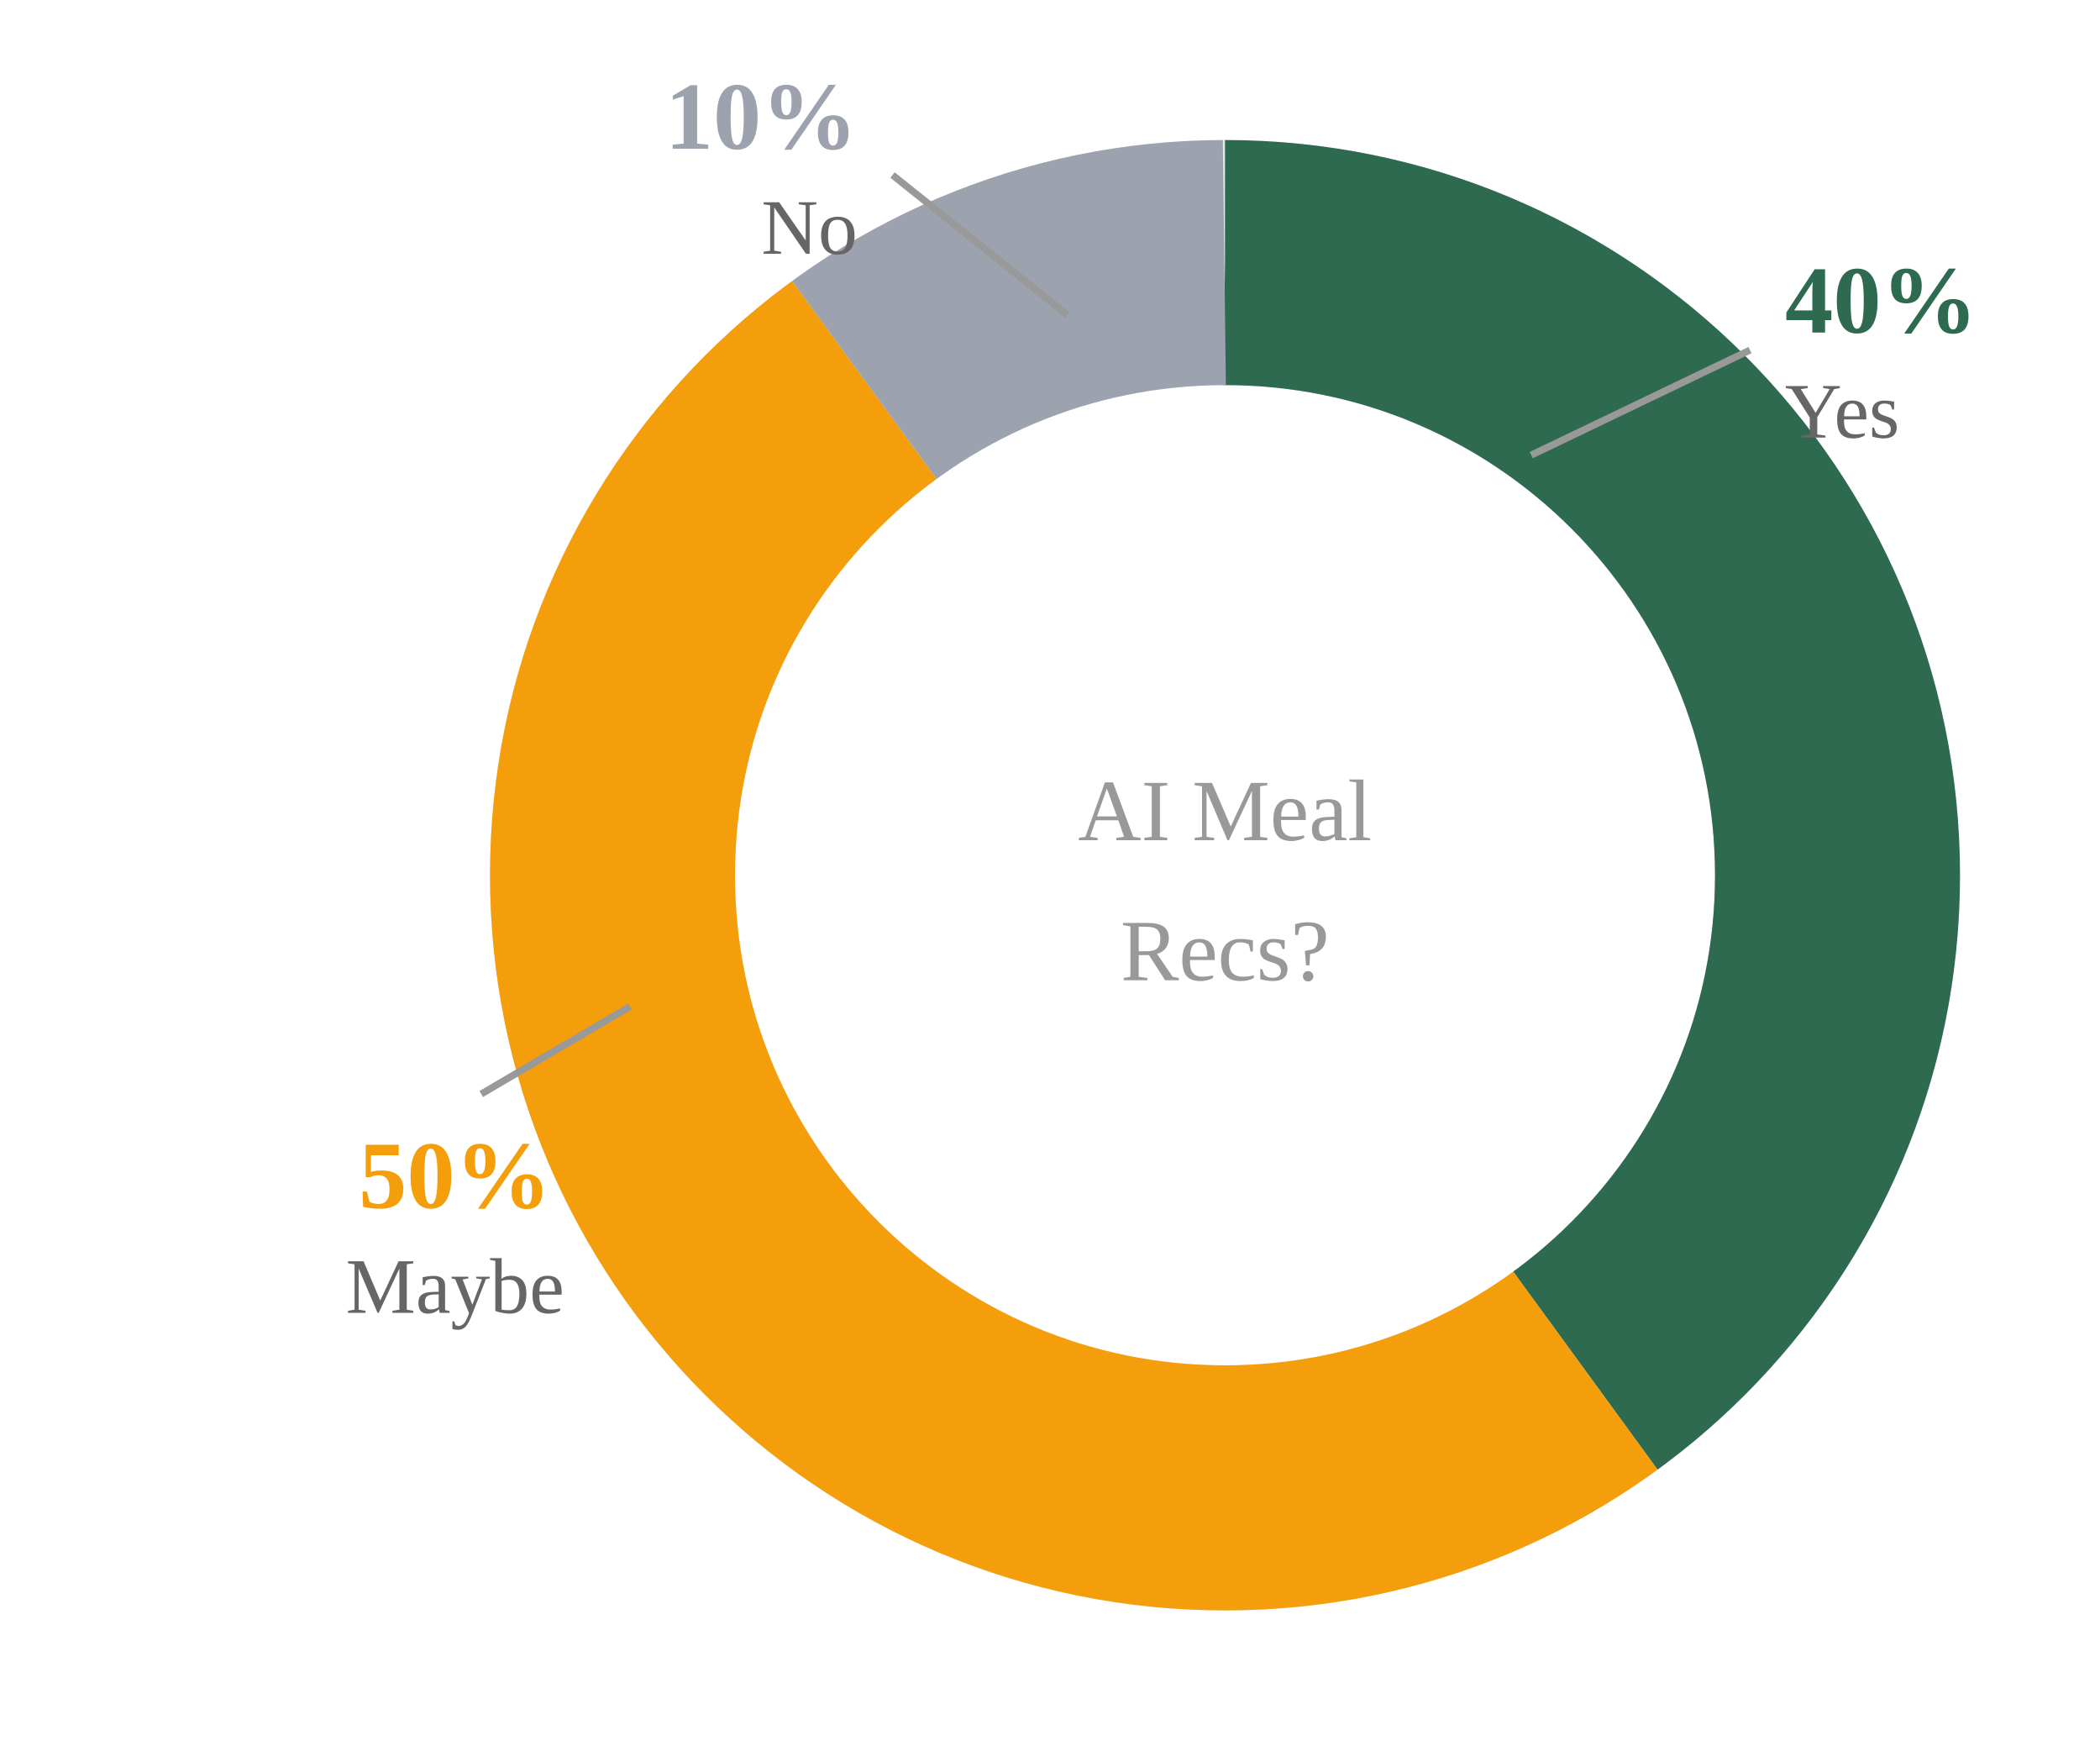
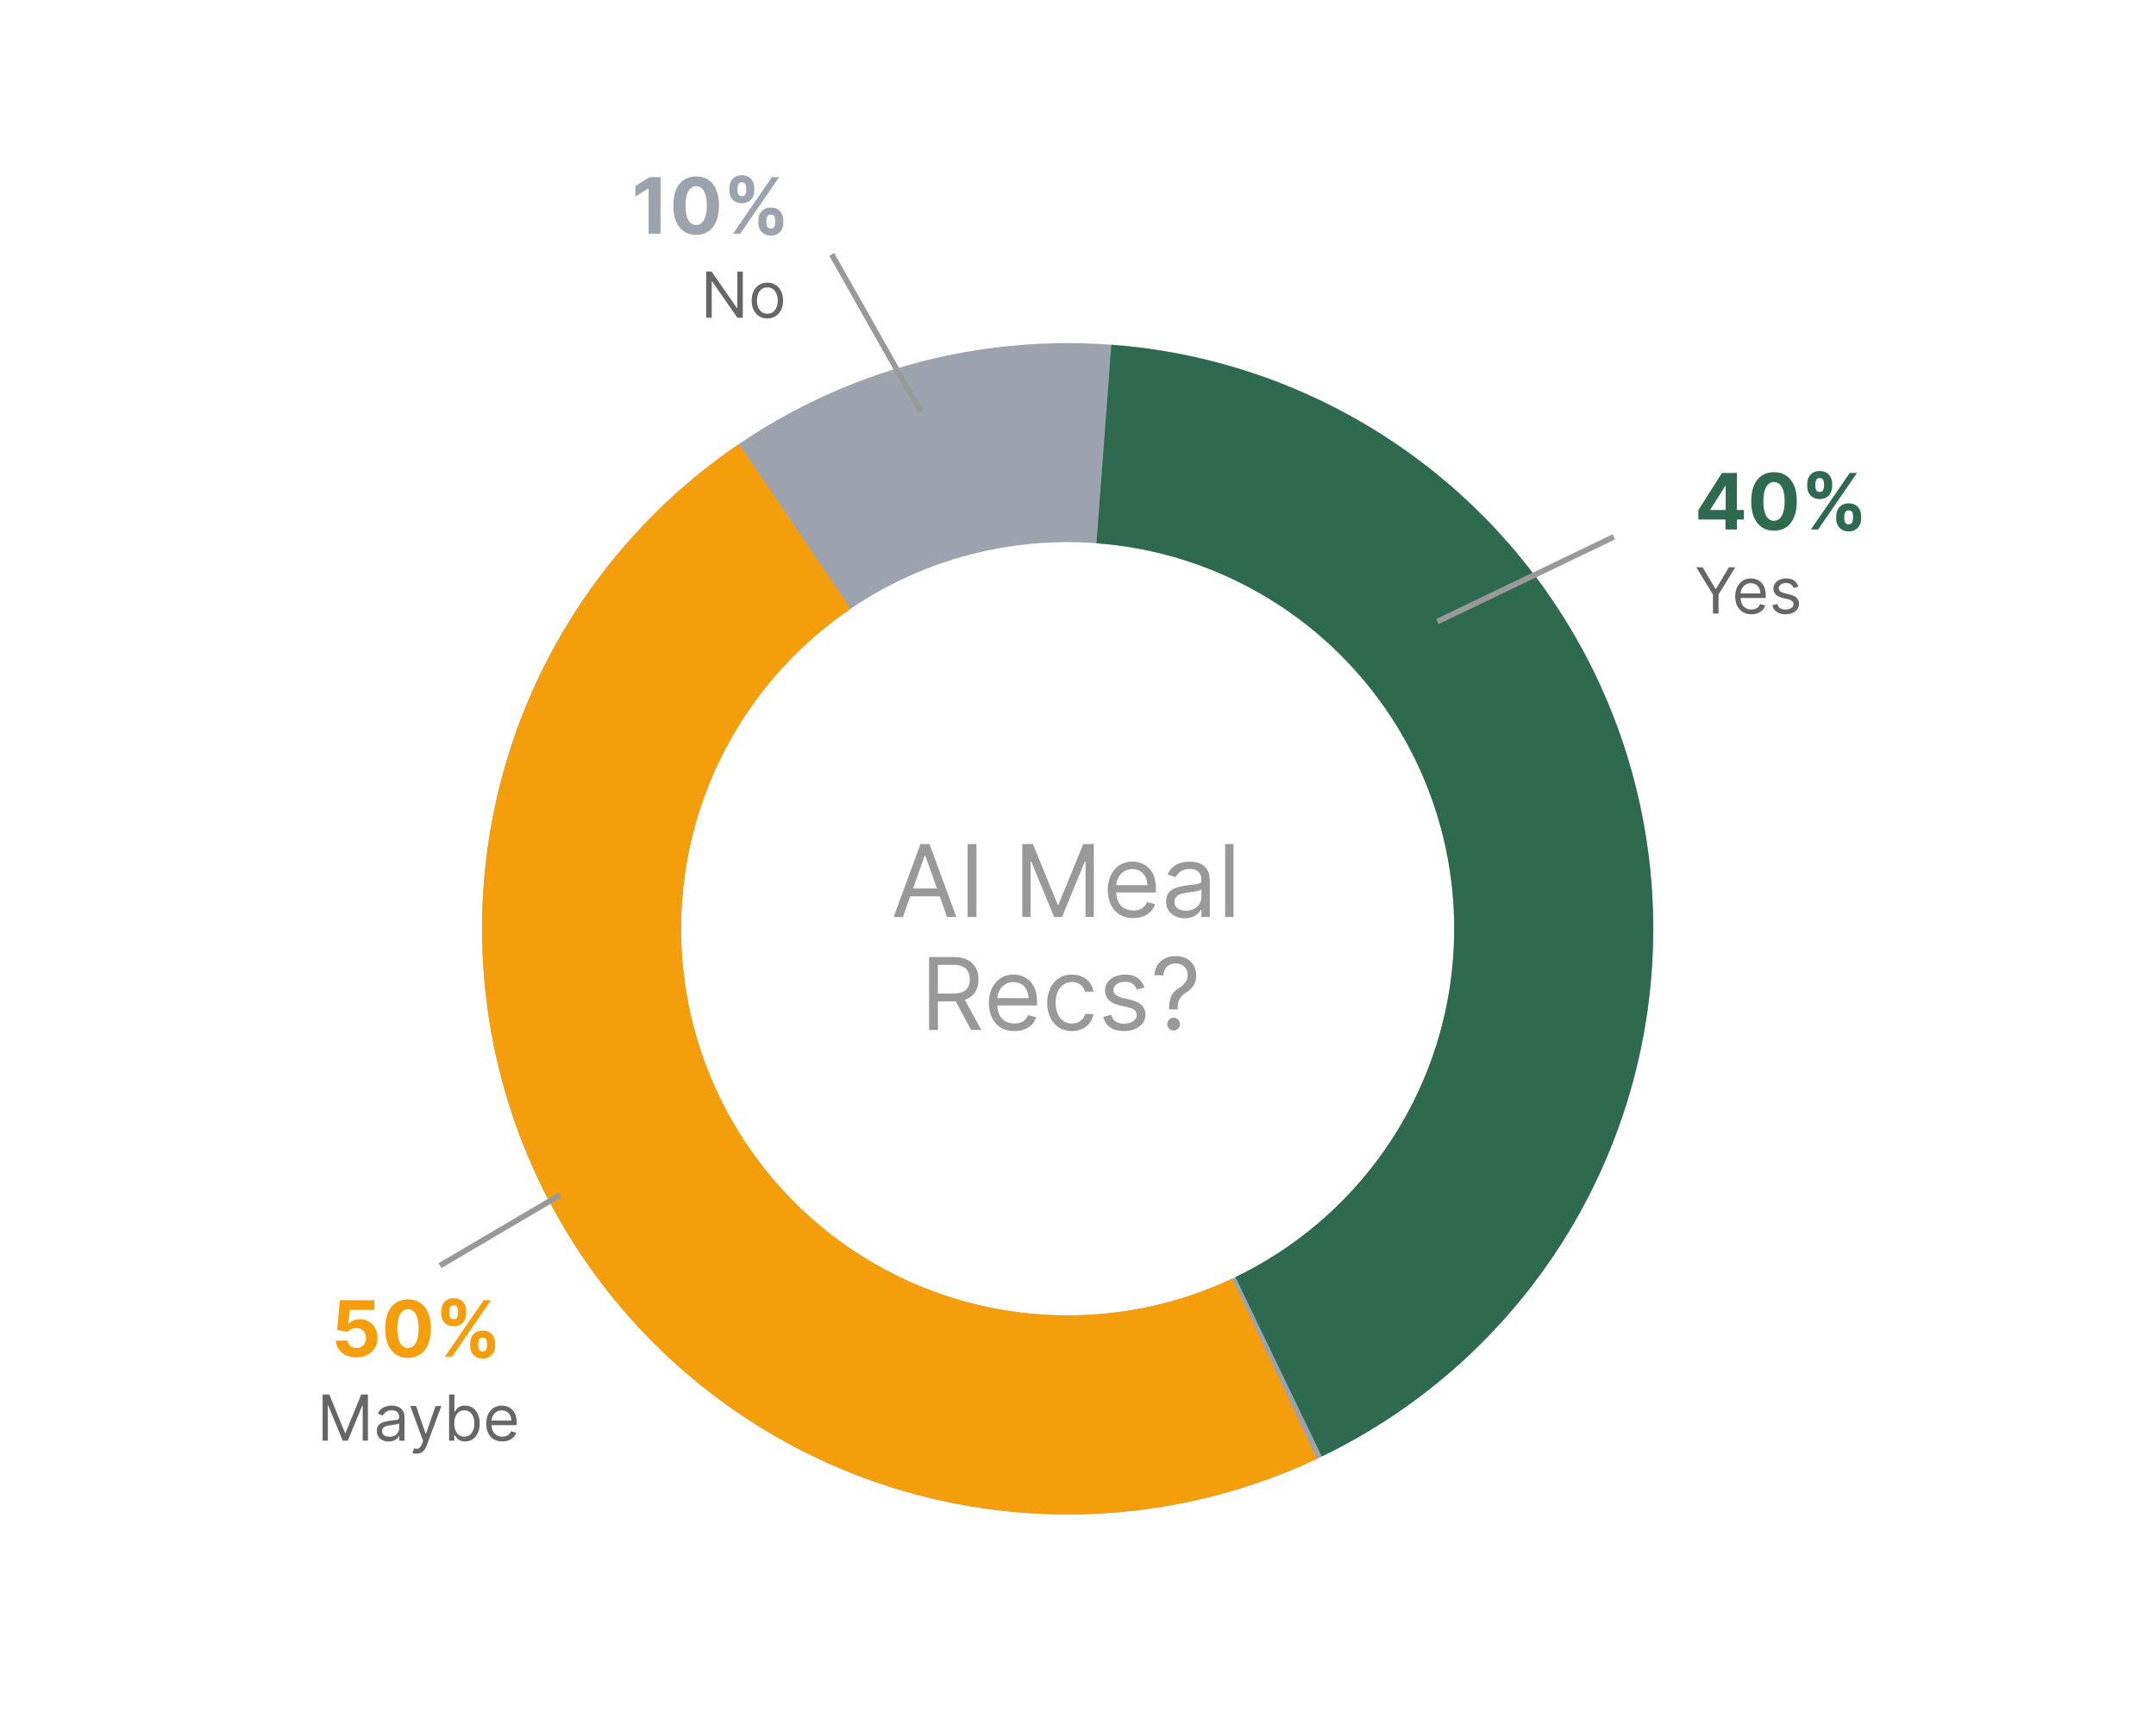
- <svg xmlns="http://www.w3.org/2000/svg" viewBox="-40 0 240 200" width="240" height="200">
-   <circle cx="100" cy="100" r="70" fill="none" stroke="#E5E7EB" stroke-width="28" />
-   <circle cx="100" cy="100" r="70" fill="none" stroke="#2D6A4F" stroke-width="28" stroke-dasharray="175.9 439.8" stroke-dashoffset="0" transform="rotate(-90 100 100)" />
-   <circle cx="100" cy="100" r="70" fill="none" stroke="#F59E0B" stroke-width="28" stroke-dasharray="219.9 439.8" stroke-dashoffset="-175.9" transform="rotate(-90 100 100)" />
-   <circle cx="100" cy="100" r="70" fill="none" stroke="#9CA3AF" stroke-width="28" stroke-dasharray="44.0 439.8" stroke-dashoffset="-395.8" transform="rotate(-90 100 100)" />
-   <line x1="135" y1="52" x2="160" y2="40" stroke="#999" stroke-width="0.8" />
-   <text x="164" y="38" fill="#2D6A4F" font-size="11" font-weight="700" text-anchor="start">40%</text>
-   <text x="164" y="50" font-size="9" fill="#666" text-anchor="start">Yes</text>
-   <line x1="32" y1="115" x2="15" y2="125" stroke="#999" stroke-width="0.8" />
-   <text x="12" y="138" fill="#F59E0B" font-size="11" font-weight="700" text-anchor="middle">50%</text>
-   <text x="12" y="150" font-size="9" fill="#666" text-anchor="middle">Maybe</text>
-   <line x1="82" y1="36" x2="62" y2="20" stroke="#999" stroke-width="0.8" />
-   <text x="58" y="17" fill="#9CA3AF" font-size="11" font-weight="700" text-anchor="end">10%</text>
-   <text x="58" y="29" font-size="9" fill="#666" text-anchor="end">No</text>
-   <text x="100" y="96" text-anchor="middle" font-size="10" font-weight="500" fill="#999">AI Meal</text>
-   <text x="100" y="112" text-anchor="middle" font-size="10" font-weight="500" fill="#999">Recs?</text>
+ <svg xmlns="http://www.w3.org/2000/svg" width="729" height="581" viewBox="0 0 729 581" fill="none">
+   <path d="M559 314C559 423.352 470.352 512 361 512C251.648 512 163 423.352 163 314C163 204.648 251.648 116 361 116C470.352 116 559 204.648 559 314ZM230.292 314C230.292 386.188 288.812 444.708 361 444.708C433.188 444.708 491.708 386.188 491.708 314C491.708 241.812 433.188 183.292 361 183.292C288.812 183.292 230.292 241.812 230.292 314Z" fill="#9CA3AF" />
+   <path d="M446.929 492.382C486.197 473.466 518.126 442.122 537.764 403.21C557.402 364.298 563.652 319.994 555.544 277.168C547.436 234.342 525.423 195.388 492.92 166.348C460.417 137.308 419.24 119.804 375.775 116.552L370.753 183.657C399.446 185.804 426.629 197.359 448.086 216.529C469.542 235.7 484.074 261.415 489.426 289.686C494.779 317.957 490.653 347.204 477.689 372.891C464.725 398.578 443.647 419.27 417.725 431.757L446.929 492.382Z" fill="#2D6A4F" />
+   <path d="M249.887 150.116C208.636 178.084 179.449 220.581 168.153 269.123C156.857 317.666 164.283 368.682 188.948 411.99C213.613 455.298 253.704 487.711 301.217 502.759C348.73 517.807 400.171 514.384 445.271 493.172L416.63 432.278C386.858 446.281 352.9 448.541 321.535 438.607C290.17 428.673 263.704 407.276 247.422 378.687C231.139 350.098 226.237 316.42 233.694 284.375C241.151 252.331 260.418 224.277 287.65 205.814L249.887 150.116Z" fill="#F59E0B" />
+   <path d="M486 210.15L545.688 181.5" stroke="#999999" stroke-width="1.91" />
+   <path d="M574.259 175.643V172.462L582.233 159.9H584.975V164.302H583.352L578.325 172.257V172.406H589.657V175.643H574.259ZM583.427 179V174.673L583.501 173.264V159.9H587.288V179H583.427ZM599.836 179.42C598.232 179.413 596.852 179.019 595.695 178.235C594.545 177.452 593.659 176.317 593.037 174.831C592.422 173.345 592.117 171.558 592.123 169.469C592.123 167.386 592.431 165.611 593.047 164.143C593.668 162.676 594.554 161.56 595.705 160.795C596.861 160.024 598.238 159.639 599.836 159.639C601.434 159.639 602.808 160.024 603.958 160.795C605.115 161.566 606.004 162.685 606.626 164.153C607.247 165.614 607.555 167.386 607.549 169.469C607.549 171.564 607.238 173.355 606.616 174.841C606.001 176.326 605.118 177.461 603.968 178.245C602.817 179.028 601.44 179.42 599.836 179.42ZM599.836 176.072C600.93 176.072 601.804 175.521 602.457 174.421C603.11 173.32 603.433 171.67 603.427 169.469C603.427 168.02 603.277 166.814 602.979 165.85C602.687 164.886 602.27 164.162 601.729 163.677C601.195 163.192 600.564 162.95 599.836 162.95C598.748 162.95 597.878 163.494 597.225 164.582C596.572 165.67 596.242 167.299 596.236 169.469C596.236 170.936 596.382 172.161 596.674 173.143C596.973 174.119 597.393 174.853 597.934 175.344C598.474 175.829 599.109 176.072 599.836 176.072ZM620.883 175.419V174.412C620.883 173.647 621.045 172.944 621.368 172.304C621.697 171.657 622.173 171.141 622.795 170.756C623.423 170.364 624.187 170.168 625.089 170.168C626.003 170.168 626.771 170.361 627.393 170.746C628.021 171.132 628.493 171.648 628.81 172.294C629.133 172.935 629.295 173.641 629.295 174.412V175.419C629.295 176.183 629.133 176.889 628.81 177.536C628.487 178.176 628.011 178.689 627.383 179.075C626.755 179.466 625.991 179.662 625.089 179.662C624.175 179.662 623.407 179.466 622.785 179.075C622.164 178.689 621.691 178.176 621.368 177.536C621.045 176.889 620.883 176.183 620.883 175.419ZM623.597 174.412V175.419C623.597 175.86 623.703 176.277 623.914 176.668C624.132 177.06 624.523 177.256 625.089 177.256C625.655 177.256 626.04 177.063 626.245 176.678C626.457 176.292 626.563 175.873 626.563 175.419V174.412C626.563 173.958 626.463 173.535 626.264 173.143C626.065 172.751 625.673 172.556 625.089 172.556C624.529 172.556 624.141 172.751 623.923 173.143C623.706 173.535 623.597 173.958 623.597 174.412ZM611.081 164.488V163.481C611.081 162.71 611.246 162.005 611.575 161.364C611.905 160.718 612.381 160.202 613.002 159.816C613.63 159.431 614.389 159.238 615.278 159.238C616.198 159.238 616.969 159.431 617.591 159.816C618.213 160.202 618.685 160.718 619.008 161.364C619.332 162.005 619.493 162.71 619.493 163.481V164.488C619.493 165.259 619.329 165.965 618.999 166.606C618.676 167.246 618.2 167.759 617.572 168.144C616.95 168.524 616.186 168.713 615.278 168.713C614.37 168.713 613.602 168.52 612.974 168.135C612.353 167.743 611.88 167.23 611.557 166.596C611.24 165.956 611.081 165.253 611.081 164.488ZM613.814 163.481V164.488C613.814 164.942 613.919 165.362 614.131 165.748C614.348 166.133 614.731 166.326 615.278 166.326C615.85 166.326 616.238 166.133 616.444 165.748C616.655 165.362 616.761 164.942 616.761 164.488V163.481C616.761 163.027 616.661 162.605 616.462 162.213C616.263 161.821 615.869 161.625 615.278 161.625C614.725 161.625 614.342 161.824 614.131 162.222C613.919 162.62 613.814 163.04 613.814 163.481ZM612.312 179L625.443 159.9H627.887L614.756 179H612.312Z" fill="#2D6A4F" />
+   <path d="M573.549 191.798H575.716L580.051 199.092H580.234L584.568 191.798H586.735L581.088 200.985V207.425H579.196V200.985L573.549 191.798ZM592.195 207.669C591.065 207.669 590.091 207.42 589.272 206.921C588.458 206.418 587.83 205.716 587.387 204.815C586.95 203.91 586.731 202.857 586.731 201.656C586.731 200.456 586.95 199.398 587.387 198.482C587.83 197.561 588.445 196.844 589.234 196.33C590.027 195.811 590.953 195.552 592.011 195.552C592.622 195.552 593.225 195.653 593.82 195.857C594.415 196.06 594.957 196.391 595.445 196.849C595.933 197.302 596.323 197.902 596.613 198.65C596.903 199.398 597.048 200.318 597.048 201.412V202.175H588.013V200.618H595.216C595.216 199.957 595.084 199.367 594.819 198.848C594.56 198.329 594.189 197.92 593.705 197.62C593.227 197.319 592.663 197.169 592.011 197.169C591.294 197.169 590.674 197.347 590.15 197.704C589.631 198.055 589.231 198.512 588.952 199.077C588.672 199.642 588.532 200.247 588.532 200.893V201.931C588.532 202.816 588.685 203.566 588.99 204.182C589.3 204.792 589.73 205.258 590.279 205.578C590.829 205.894 591.467 206.051 592.195 206.051C592.668 206.051 593.095 205.985 593.476 205.853C593.863 205.716 594.196 205.512 594.476 205.242C594.756 204.968 594.972 204.627 595.125 204.22L596.864 204.708C596.681 205.298 596.374 205.817 595.941 206.265C595.509 206.708 594.975 207.053 594.339 207.303C593.703 207.547 592.988 207.669 592.195 207.669ZM608.089 198.329L606.471 198.787C606.369 198.517 606.219 198.255 606.021 198.001C605.828 197.742 605.563 197.528 605.227 197.36C604.892 197.192 604.462 197.108 603.938 197.108C603.221 197.108 602.623 197.274 602.145 197.604C601.672 197.93 601.435 198.345 601.435 198.848C601.435 199.296 601.598 199.649 601.923 199.909C602.249 200.168 602.758 200.384 603.45 200.557L605.189 200.985C606.237 201.239 607.018 201.628 607.532 202.152C608.046 202.671 608.303 203.34 608.303 204.159C608.303 204.83 608.109 205.431 607.723 205.96C607.341 206.489 606.807 206.906 606.12 207.211C605.433 207.516 604.635 207.669 603.724 207.669C602.529 207.669 601.539 207.41 600.756 206.891C599.973 206.372 599.477 205.614 599.268 204.617L600.977 204.189C601.14 204.82 601.448 205.293 601.901 205.609C602.358 205.924 602.956 206.082 603.694 206.082C604.533 206.082 605.199 205.904 605.693 205.548C606.191 205.187 606.441 204.754 606.441 204.251C606.441 203.844 606.298 203.503 606.013 203.228C605.729 202.948 605.291 202.74 604.701 202.602L602.748 202.144C601.674 201.89 600.886 201.496 600.382 200.962C599.884 200.423 599.634 199.749 599.634 198.94C599.634 198.278 599.82 197.693 600.191 197.185C600.568 196.676 601.079 196.277 601.725 195.987C602.376 195.697 603.114 195.552 603.938 195.552C605.098 195.552 606.008 195.806 606.67 196.315C607.336 196.823 607.809 197.495 608.089 198.329Z" fill="#666666" />
+   <path d="M189.369 404L148.781 427.875" stroke="#999999" stroke-width="1.91" />
+   <path d="M120.511 458.912C119.193 458.912 118.018 458.669 116.985 458.184C115.96 457.699 115.145 457.031 114.542 456.179C113.939 455.327 113.625 454.351 113.6 453.251H117.517C117.561 453.99 117.871 454.59 118.45 455.05C119.028 455.511 119.715 455.741 120.511 455.741C121.145 455.741 121.705 455.601 122.189 455.321C122.681 455.035 123.063 454.64 123.337 454.137C123.616 453.627 123.756 453.042 123.756 452.383C123.756 451.712 123.613 451.121 123.327 450.611C123.048 450.101 122.659 449.703 122.162 449.417C121.664 449.131 121.095 448.985 120.455 448.979C119.895 448.979 119.351 449.094 118.823 449.324C118.3 449.554 117.893 449.868 117.601 450.266L114.01 449.623L114.915 439.55H126.591V442.852H118.245L117.75 447.636H117.862C118.198 447.164 118.705 446.772 119.382 446.461C120.06 446.15 120.819 445.995 121.658 445.995C122.808 445.995 123.834 446.265 124.736 446.806C125.637 447.347 126.349 448.09 126.871 449.035C127.394 449.974 127.652 451.056 127.645 452.281C127.652 453.568 127.353 454.712 126.75 455.713C126.153 456.707 125.317 457.491 124.241 458.063C123.172 458.629 121.928 458.912 120.511 458.912ZM137.951 459.07C136.347 459.064 134.966 458.669 133.81 457.886C132.66 457.102 131.774 455.968 131.152 454.482C130.536 452.996 130.232 451.208 130.238 449.119C130.238 447.036 130.546 445.261 131.161 443.794C131.783 442.326 132.669 441.21 133.819 440.446C134.976 439.675 136.353 439.289 137.951 439.289C139.549 439.289 140.923 439.675 142.073 440.446C143.229 441.217 144.118 442.336 144.74 443.803C145.362 445.264 145.67 447.036 145.663 449.119C145.663 451.214 145.353 453.005 144.731 454.491C144.115 455.977 143.232 457.112 142.082 457.895C140.932 458.678 139.555 459.07 137.951 459.07ZM137.951 455.722C139.045 455.722 139.919 455.172 140.571 454.071C141.224 452.971 141.548 451.32 141.541 449.119C141.541 447.67 141.392 446.464 141.094 445.5C140.801 444.537 140.385 443.812 139.844 443.327C139.309 442.843 138.678 442.6 137.951 442.6C136.863 442.6 135.992 443.144 135.339 444.232C134.687 445.32 134.357 446.949 134.351 449.119C134.351 450.586 134.497 451.811 134.789 452.794C135.088 453.77 135.507 454.503 136.048 454.995C136.589 455.479 137.223 455.722 137.951 455.722ZM158.998 455.069V454.062C158.998 453.297 159.159 452.595 159.483 451.954C159.812 451.308 160.288 450.792 160.909 450.406C161.537 450.014 162.302 449.819 163.204 449.819C164.118 449.819 164.885 450.011 165.507 450.397C166.135 450.782 166.608 451.298 166.925 451.945C167.248 452.585 167.41 453.291 167.41 454.062V455.069C167.41 455.834 167.248 456.54 166.925 457.186C166.602 457.827 166.126 458.34 165.498 458.725C164.87 459.117 164.105 459.313 163.204 459.313C162.29 459.313 161.522 459.117 160.9 458.725C160.278 458.34 159.806 457.827 159.483 457.186C159.159 456.54 158.998 455.834 158.998 455.069ZM161.711 454.062V455.069C161.711 455.511 161.817 455.927 162.029 456.319C162.246 456.711 162.638 456.906 163.204 456.906C163.769 456.906 164.155 456.714 164.36 456.328C164.572 455.943 164.677 455.523 164.677 455.069V454.062C164.677 453.608 164.578 453.185 164.379 452.794C164.18 452.402 163.788 452.206 163.204 452.206C162.644 452.206 162.256 452.402 162.038 452.794C161.82 453.185 161.711 453.608 161.711 454.062ZM149.196 444.139V443.132C149.196 442.361 149.361 441.655 149.69 441.015C150.02 440.368 150.495 439.852 151.117 439.466C151.745 439.081 152.503 438.888 153.393 438.888C154.313 438.888 155.084 439.081 155.705 439.466C156.327 439.852 156.8 440.368 157.123 441.015C157.446 441.655 157.608 442.361 157.608 443.132V444.139C157.608 444.91 157.443 445.616 157.114 446.256C156.79 446.896 156.315 447.409 155.687 447.795C155.065 448.174 154.3 448.364 153.393 448.364C152.485 448.364 151.717 448.171 151.089 447.785C150.467 447.394 149.995 446.881 149.671 446.247C149.354 445.606 149.196 444.904 149.196 444.139ZM151.928 443.132V444.139C151.928 444.593 152.034 445.012 152.245 445.398C152.463 445.783 152.845 445.976 153.393 445.976C153.965 445.976 154.353 445.783 154.558 445.398C154.77 445.012 154.875 444.593 154.875 444.139V443.132C154.875 442.678 154.776 442.255 154.577 441.863C154.378 441.472 153.983 441.276 153.393 441.276C152.839 441.276 152.457 441.475 152.245 441.873C152.034 442.271 151.928 442.69 151.928 443.132ZM150.427 458.65L163.558 439.55H166.002L152.87 458.65H150.427Z" fill="#F59E0B" />
+   <path d="M109.084 471.448H111.342L116.653 484.42H116.836L122.147 471.448H124.406V487.075H122.635V475.202H122.483L117.599 487.075H115.89L111.007 475.202H110.854V487.075H109.084V471.448ZM131.405 487.35C130.662 487.35 129.988 487.21 129.383 486.93C128.777 486.645 128.297 486.236 127.941 485.702C127.585 485.162 127.406 484.511 127.406 483.748C127.406 483.077 127.539 482.533 127.803 482.115C128.068 481.693 128.421 481.362 128.864 481.123C129.306 480.884 129.795 480.706 130.329 480.589C130.868 480.467 131.41 480.371 131.954 480.299C132.666 480.208 133.244 480.139 133.686 480.093C134.134 480.042 134.46 479.958 134.663 479.841C134.872 479.724 134.976 479.521 134.976 479.231V479.17C134.976 478.417 134.77 477.832 134.358 477.415C133.951 476.998 133.333 476.789 132.504 476.789C131.644 476.789 130.97 476.977 130.482 477.354C129.993 477.73 129.65 478.132 129.451 478.56L127.742 477.949C128.047 477.237 128.454 476.682 128.963 476.286C129.477 475.884 130.036 475.604 130.642 475.446C131.252 475.284 131.853 475.202 132.443 475.202C132.819 475.202 133.251 475.248 133.74 475.339C134.233 475.426 134.709 475.607 135.167 475.881C135.63 476.156 136.014 476.571 136.319 477.125C136.624 477.68 136.777 478.422 136.777 479.353V487.075H134.976V485.488H134.884C134.762 485.742 134.559 486.015 134.274 486.305C133.989 486.594 133.61 486.841 133.137 487.045C132.664 487.248 132.087 487.35 131.405 487.35ZM131.68 485.732C132.392 485.732 132.992 485.592 133.48 485.313C133.974 485.033 134.345 484.672 134.594 484.229C134.849 483.786 134.976 483.321 134.976 482.833V481.184C134.9 481.276 134.732 481.36 134.472 481.436C134.218 481.507 133.923 481.571 133.587 481.627C133.257 481.678 132.933 481.724 132.618 481.764C132.308 481.8 132.056 481.83 131.863 481.856C131.395 481.917 130.957 482.016 130.55 482.154C130.148 482.286 129.823 482.487 129.574 482.756C129.329 483.021 129.207 483.382 129.207 483.84C129.207 484.466 129.439 484.939 129.902 485.259C130.37 485.575 130.962 485.732 131.68 485.732ZM140.804 491.47C140.498 491.47 140.226 491.445 139.987 491.394C139.748 491.348 139.583 491.302 139.491 491.257L139.949 489.67C140.387 489.781 140.773 489.822 141.109 489.792C141.445 489.761 141.742 489.611 142.002 489.341C142.266 489.077 142.508 488.647 142.727 488.052L143.062 487.136L138.728 475.355H140.682L143.917 484.694H144.039L147.274 475.355H149.228L144.253 488.784C144.029 489.39 143.752 489.891 143.421 490.288C143.09 490.69 142.706 490.987 142.269 491.18C141.836 491.374 141.348 491.47 140.804 491.47ZM151.849 487.075V471.448H153.65V477.217H153.802C153.935 477.013 154.118 476.754 154.352 476.438C154.591 476.118 154.932 475.833 155.374 475.584C155.822 475.329 156.427 475.202 157.19 475.202C158.177 475.202 159.047 475.449 159.8 475.942C160.553 476.436 161.14 477.135 161.563 478.041C161.985 478.946 162.196 480.014 162.196 481.245C162.196 482.487 161.985 483.563 161.563 484.473C161.14 485.379 160.555 486.081 159.807 486.579C159.06 487.073 158.197 487.319 157.221 487.319C156.468 487.319 155.865 487.195 155.412 486.945C154.96 486.691 154.611 486.404 154.367 486.083C154.123 485.758 153.935 485.488 153.802 485.274H153.589V487.075H151.849ZM153.619 481.215C153.619 482.1 153.749 482.881 154.008 483.558C154.268 484.229 154.647 484.756 155.145 485.137C155.644 485.513 156.254 485.702 156.977 485.702C157.729 485.702 158.358 485.503 158.861 485.107C159.37 484.705 159.752 484.165 160.006 483.489C160.265 482.807 160.395 482.049 160.395 481.215C160.395 480.391 160.268 479.648 160.014 478.987C159.764 478.32 159.385 477.794 158.877 477.407C158.373 477.016 157.74 476.82 156.977 476.82C156.244 476.82 155.629 477.005 155.13 477.377C154.631 477.743 154.255 478.257 154.001 478.918C153.746 479.574 153.619 480.34 153.619 481.215ZM169.864 487.319C168.735 487.319 167.761 487.07 166.942 486.572C166.128 486.068 165.5 485.366 165.057 484.466C164.62 483.56 164.401 482.507 164.401 481.307C164.401 480.106 164.62 479.048 165.057 478.132C165.5 477.211 166.115 476.494 166.904 475.98C167.697 475.462 168.623 475.202 169.681 475.202C170.292 475.202 170.895 475.304 171.49 475.507C172.085 475.711 172.627 476.041 173.115 476.499C173.603 476.952 173.993 477.552 174.283 478.3C174.573 479.048 174.717 479.969 174.717 481.062V481.825H165.683V480.269H172.886C172.886 479.607 172.754 479.017 172.489 478.499C172.23 477.98 171.859 477.57 171.375 477.27C170.897 476.97 170.332 476.82 169.681 476.82C168.964 476.82 168.343 476.998 167.82 477.354C167.301 477.705 166.901 478.163 166.622 478.727C166.342 479.292 166.202 479.897 166.202 480.543V481.581C166.202 482.466 166.354 483.217 166.66 483.832C166.97 484.443 167.4 484.908 167.949 485.229C168.499 485.544 169.137 485.702 169.864 485.702C170.338 485.702 170.765 485.636 171.146 485.503C171.533 485.366 171.866 485.162 172.146 484.893C172.426 484.618 172.642 484.277 172.795 483.87L174.534 484.359C174.351 484.949 174.043 485.468 173.611 485.915C173.179 486.358 172.645 486.704 172.009 486.953C171.373 487.197 170.658 487.319 169.864 487.319Z" fill="#666666" />
+   <path d="M311.309 139.247L281.24 86" stroke="#999999" stroke-width="1.91" />
+   <path d="M223.358 59.9V79H219.32V63.733H219.208L214.834 66.475V62.894L219.562 59.9H223.358ZM235.387 79.42C233.783 79.413 232.402 79.019 231.246 78.235C230.096 77.452 229.21 76.317 228.588 74.831C227.972 73.345 227.668 71.558 227.674 69.469C227.674 67.386 227.982 65.611 228.597 64.143C229.219 62.676 230.105 61.56 231.255 60.795C232.412 60.024 233.789 59.639 235.387 59.639C236.984 59.639 238.359 60.024 239.509 60.795C240.665 61.566 241.554 62.685 242.176 64.153C242.798 65.614 243.106 67.386 243.099 69.469C243.099 71.564 242.788 73.355 242.167 74.841C241.551 76.326 240.668 77.461 239.518 78.245C238.368 79.028 236.991 79.42 235.387 79.42ZM235.387 76.072C236.481 76.072 237.354 75.521 238.007 74.421C238.66 73.32 238.983 71.67 238.977 69.469C238.977 68.02 238.828 66.814 238.53 65.85C238.237 64.886 237.821 64.162 237.28 63.677C236.745 63.192 236.114 62.95 235.387 62.95C234.299 62.95 233.428 63.494 232.775 64.582C232.122 65.67 231.793 67.299 231.787 69.469C231.787 70.936 231.933 72.161 232.225 73.143C232.523 74.119 232.943 74.853 233.484 75.344C234.025 75.829 234.659 76.072 235.387 76.072ZM256.433 75.419V74.412C256.433 73.647 256.595 72.944 256.918 72.304C257.248 71.657 257.724 71.141 258.345 70.756C258.973 70.364 259.738 70.168 260.64 70.168C261.554 70.168 262.321 70.361 262.943 70.746C263.571 71.132 264.044 71.648 264.361 72.294C264.684 72.935 264.846 73.641 264.846 74.412V75.419C264.846 76.183 264.684 76.889 264.361 77.536C264.037 78.176 263.562 78.689 262.934 79.075C262.306 79.466 261.541 79.662 260.64 79.662C259.726 79.662 258.958 79.466 258.336 79.075C257.714 78.689 257.242 78.176 256.918 77.536C256.595 76.889 256.433 76.183 256.433 75.419ZM259.147 74.412V75.419C259.147 75.86 259.253 76.277 259.464 76.668C259.682 77.06 260.074 77.256 260.64 77.256C261.205 77.256 261.591 77.063 261.796 76.678C262.007 76.292 262.113 75.873 262.113 75.419V74.412C262.113 73.958 262.014 73.535 261.815 73.143C261.616 72.751 261.224 72.556 260.64 72.556C260.08 72.556 259.691 72.751 259.474 73.143C259.256 73.535 259.147 73.958 259.147 74.412ZM246.632 64.489V63.481C246.632 62.71 246.796 62.005 247.126 61.364C247.455 60.718 247.931 60.202 248.553 59.816C249.181 59.431 249.939 59.238 250.828 59.238C251.749 59.238 252.52 59.431 253.141 59.816C253.763 60.202 254.236 60.718 254.559 61.364C254.882 62.005 255.044 62.71 255.044 63.481V64.489C255.044 65.259 254.879 65.965 254.55 66.606C254.226 67.246 253.751 67.759 253.123 68.144C252.501 68.524 251.736 68.713 250.828 68.713C249.921 68.713 249.153 68.52 248.525 68.135C247.903 67.743 247.431 67.23 247.107 66.596C246.79 65.956 246.632 65.253 246.632 64.489ZM249.364 63.481V64.489C249.364 64.942 249.47 65.362 249.681 65.748C249.899 66.133 250.281 66.326 250.828 66.326C251.4 66.326 251.789 66.133 251.994 65.748C252.206 65.362 252.311 64.942 252.311 64.489V63.481C252.311 63.027 252.212 62.605 252.013 62.213C251.814 61.821 251.419 61.625 250.828 61.625C250.275 61.625 249.893 61.824 249.681 62.222C249.47 62.62 249.364 63.04 249.364 63.481ZM247.863 79L260.994 59.9H263.437L250.306 79H247.863Z" fill="#9CA3AF" />
+   <path d="M251.16 91.797V107.425H249.328L240.813 95.155H240.66V107.425H238.768V91.797H240.599L249.145 104.098H249.298V91.797H251.16ZM259.463 107.669C258.405 107.669 257.477 107.417 256.678 106.914C255.885 106.41 255.264 105.705 254.816 104.8C254.374 103.894 254.153 102.836 254.153 101.626C254.153 100.405 254.374 99.339 254.816 98.428C255.264 97.518 255.885 96.811 256.678 96.307C257.477 95.803 258.405 95.552 259.463 95.552C260.522 95.552 261.447 95.803 262.241 96.307C263.04 96.811 263.66 97.518 264.103 98.428C264.55 99.339 264.774 100.405 264.774 101.626C264.774 102.836 264.55 103.894 264.103 104.8C263.66 105.705 263.04 106.41 262.241 106.914C261.447 107.417 260.522 107.669 259.463 107.669ZM259.463 106.051C260.267 106.051 260.929 105.845 261.447 105.433C261.966 105.021 262.35 104.479 262.6 103.808C262.849 103.136 262.974 102.409 262.974 101.626C262.974 100.842 262.849 100.112 262.6 99.436C262.35 98.759 261.966 98.212 261.447 97.795C260.929 97.378 260.267 97.169 259.463 97.169C258.66 97.169 257.998 97.378 257.48 97.795C256.961 98.212 256.577 98.759 256.327 99.436C256.078 100.112 255.953 100.842 255.953 101.626C255.953 102.409 256.078 103.136 256.327 103.808C256.577 104.479 256.961 105.021 257.48 105.433C257.998 105.845 258.66 106.051 259.463 106.051Z" fill="#666666" />
+   <path d="M305.304 310H302.176L311.223 285.36H314.303L323.351 310H320.222L312.859 289.258H312.667L305.304 310ZM306.459 300.375H319.067V303.022H306.459V300.375ZM330.172 285.36V310H327.188V285.36H330.172ZM345.684 285.36H349.245L357.619 305.813H357.907L366.281 285.36H369.842V310H367.051V291.279H366.81L359.11 310H356.415L348.715 291.279H348.475V310H345.684V285.36ZM383.188 310.385C381.407 310.385 379.871 309.992 378.58 309.206C377.297 308.412 376.306 307.305 375.608 305.885C374.918 304.458 374.574 302.797 374.574 300.904C374.574 299.011 374.918 297.343 375.608 295.899C376.306 294.448 377.277 293.317 378.52 292.507C379.771 291.688 381.231 291.279 382.899 291.279C383.862 291.279 384.812 291.44 385.751 291.761C386.689 292.081 387.543 292.603 388.313 293.325C389.083 294.039 389.697 294.985 390.154 296.164C390.611 297.343 390.84 298.795 390.84 300.519V301.722H376.595V299.268H387.952C387.952 298.225 387.744 297.295 387.327 296.477C386.918 295.659 386.332 295.013 385.57 294.54C384.816 294.067 383.926 293.83 382.899 293.83C381.768 293.83 380.79 294.111 379.964 294.672C379.145 295.226 378.516 295.947 378.075 296.838C377.634 297.728 377.413 298.683 377.413 299.701V301.337C377.413 302.733 377.654 303.916 378.135 304.887C378.624 305.849 379.302 306.583 380.168 307.088C381.034 307.586 382.041 307.834 383.188 307.834C383.934 307.834 384.608 307.73 385.209 307.522C385.819 307.305 386.344 306.984 386.785 306.559C387.226 306.126 387.567 305.589 387.808 304.947L390.551 305.717C390.262 306.647 389.777 307.465 389.095 308.171C388.414 308.869 387.571 309.414 386.569 309.807C385.566 310.193 384.439 310.385 383.188 310.385ZM400.597 310.433C399.426 310.433 398.363 310.213 397.409 309.771C396.454 309.322 395.696 308.677 395.135 307.834C394.574 306.984 394.293 305.957 394.293 304.754C394.293 303.696 394.501 302.837 394.918 302.18C395.335 301.514 395.893 300.993 396.591 300.616C397.289 300.239 398.059 299.958 398.901 299.773C399.751 299.581 400.605 299.429 401.463 299.316C402.586 299.172 403.497 299.064 404.194 298.991C404.9 298.911 405.414 298.779 405.734 298.594C406.063 298.41 406.228 298.089 406.228 297.632V297.536C406.228 296.349 405.903 295.426 405.253 294.768C404.612 294.111 403.637 293.782 402.33 293.782C400.974 293.782 399.911 294.079 399.141 294.672C398.371 295.266 397.83 295.899 397.517 296.573L394.822 295.611C395.303 294.488 395.945 293.613 396.747 292.988C397.557 292.354 398.44 291.913 399.394 291.664C400.357 291.408 401.303 291.279 402.233 291.279C402.827 291.279 403.509 291.352 404.279 291.496C405.057 291.632 405.807 291.917 406.529 292.35C407.258 292.783 407.864 293.437 408.345 294.311C408.827 295.186 409.067 296.357 409.067 297.824V310H406.228V307.497H406.083C405.891 307.899 405.57 308.328 405.121 308.785C404.672 309.242 404.074 309.631 403.328 309.952C402.582 310.273 401.672 310.433 400.597 310.433ZM401.03 307.882C402.153 307.882 403.1 307.662 403.87 307.221C404.648 306.78 405.233 306.21 405.626 305.512C406.027 304.815 406.228 304.081 406.228 303.311V300.712C406.107 300.856 405.843 300.989 405.434 301.109C405.033 301.221 404.567 301.321 404.038 301.41C403.517 301.49 403.007 301.562 402.51 301.626C402.021 301.682 401.624 301.731 401.319 301.771C400.581 301.867 399.891 302.023 399.25 302.24C398.616 302.448 398.103 302.765 397.71 303.19C397.325 303.607 397.132 304.177 397.132 304.899C397.132 305.885 397.497 306.631 398.227 307.137C398.965 307.634 399.899 307.882 401.03 307.882ZM417.089 285.36V310H414.25V285.36H417.089Z" fill="#999999" />
+   <path d="M314.151 348.2V323.56H322.477C324.402 323.56 325.982 323.889 327.217 324.547C328.452 325.196 329.367 326.091 329.96 327.23C330.554 328.369 330.85 329.664 330.85 331.116C330.85 332.568 330.554 333.855 329.96 334.978C329.367 336.101 328.456 336.983 327.229 337.625C326.002 338.258 324.434 338.575 322.525 338.575H315.787V335.88H322.428C323.744 335.88 324.803 335.688 325.605 335.303C326.415 334.918 327 334.372 327.361 333.666C327.73 332.953 327.915 332.102 327.915 331.116C327.915 330.129 327.73 329.267 327.361 328.529C326.992 327.791 326.403 327.222 325.593 326.821C324.783 326.412 323.712 326.207 322.38 326.207H317.135V348.2H314.151ZM325.749 337.131L331.813 348.2H328.348L322.38 337.131H325.749ZM342.987 348.585C341.206 348.585 339.67 348.192 338.379 347.406C337.096 346.612 336.105 345.505 335.407 344.086C334.717 342.658 334.373 340.997 334.373 339.105C334.373 337.212 334.717 335.543 335.407 334.1C336.105 332.648 337.076 331.517 338.319 330.707C339.57 329.889 341.03 329.48 342.698 329.48C343.661 329.48 344.611 329.64 345.55 329.961C346.488 330.282 347.342 330.803 348.112 331.525C348.882 332.239 349.496 333.185 349.953 334.364C350.41 335.543 350.639 336.995 350.639 338.72V339.923H336.394V337.468H347.751C347.751 336.426 347.543 335.495 347.126 334.677C346.717 333.859 346.131 333.213 345.369 332.74C344.615 332.267 343.725 332.03 342.698 332.03C341.567 332.03 340.589 332.311 339.763 332.872C338.944 333.426 338.315 334.148 337.874 335.038C337.432 335.928 337.212 336.883 337.212 337.901V339.538C337.212 340.933 337.453 342.116 337.934 343.087C338.423 344.049 339.101 344.783 339.967 345.289C340.833 345.786 341.84 346.035 342.987 346.035C343.733 346.035 344.407 345.93 345.008 345.722C345.618 345.505 346.143 345.184 346.584 344.759C347.025 344.326 347.366 343.789 347.607 343.147L350.35 343.917C350.061 344.847 349.576 345.666 348.894 346.371C348.212 347.069 347.37 347.615 346.368 348.008C345.365 348.393 344.238 348.585 342.987 348.585ZM362.465 348.585C360.733 348.585 359.241 348.176 357.99 347.358C356.739 346.54 355.776 345.413 355.102 343.977C354.429 342.541 354.092 340.901 354.092 339.056C354.092 337.18 354.437 335.523 355.126 334.088C355.824 332.644 356.795 331.517 358.038 330.707C359.289 329.889 360.749 329.48 362.417 329.48C363.717 329.48 364.888 329.72 365.93 330.201C366.973 330.683 367.827 331.356 368.493 332.223C369.159 333.089 369.572 334.1 369.732 335.255H366.893C366.676 334.412 366.195 333.666 365.449 333.017C364.711 332.359 363.717 332.03 362.465 332.03C361.359 332.03 360.388 332.319 359.554 332.896C358.728 333.466 358.082 334.272 357.617 335.315C357.16 336.349 356.931 337.565 356.931 338.96C356.931 340.388 357.156 341.631 357.605 342.69C358.062 343.749 358.704 344.571 359.53 345.156C360.364 345.742 361.343 346.035 362.465 346.035C363.203 346.035 363.873 345.906 364.475 345.65C365.076 345.393 365.586 345.024 366.003 344.543C366.42 344.061 366.717 343.484 366.893 342.81H369.732C369.572 343.901 369.175 344.884 368.541 345.758C367.916 346.624 367.085 347.314 366.051 347.827C365.024 348.333 363.829 348.585 362.465 348.585ZM386.973 333.859L384.423 334.581C384.262 334.156 384.025 333.743 383.713 333.342C383.408 332.933 382.991 332.596 382.461 332.331C381.932 332.066 381.254 331.934 380.428 331.934C379.297 331.934 378.355 332.195 377.601 332.716C376.855 333.229 376.482 333.883 376.482 334.677C376.482 335.383 376.739 335.94 377.252 336.349C377.765 336.758 378.567 337.099 379.658 337.372L382.401 338.046C384.054 338.447 385.285 339.06 386.095 339.887C386.905 340.705 387.31 341.759 387.31 343.051C387.31 344.11 387.005 345.056 386.396 345.89C385.794 346.724 384.952 347.382 383.869 347.863C382.786 348.345 381.527 348.585 380.091 348.585C378.206 348.585 376.646 348.176 375.411 347.358C374.176 346.54 373.394 345.345 373.065 343.773L375.76 343.099C376.017 344.094 376.502 344.839 377.216 345.337C377.938 345.834 378.88 346.083 380.043 346.083C381.367 346.083 382.417 345.802 383.195 345.241C383.981 344.671 384.374 343.989 384.374 343.195C384.374 342.554 384.15 342.016 383.701 341.583C383.251 341.142 382.562 340.813 381.631 340.596L378.551 339.875C376.859 339.474 375.616 338.852 374.822 338.01C374.036 337.16 373.643 336.097 373.643 334.821C373.643 333.779 373.935 332.856 374.521 332.054C375.114 331.252 375.92 330.623 376.939 330.165C377.966 329.708 379.129 329.48 380.428 329.48C382.257 329.48 383.693 329.881 384.735 330.683C385.786 331.485 386.532 332.544 386.973 333.859ZM395.29 341.27V341.126C395.306 339.594 395.466 338.375 395.771 337.468C396.076 336.562 396.509 335.828 397.07 335.267C397.632 334.705 398.306 334.188 399.092 333.715C399.565 333.426 399.99 333.085 400.367 332.692C400.744 332.291 401.041 331.83 401.257 331.308C401.482 330.787 401.594 330.209 401.594 329.576C401.594 328.79 401.41 328.108 401.041 327.531C400.672 326.953 400.178 326.508 399.561 326.195C398.943 325.882 398.257 325.726 397.504 325.726C396.846 325.726 396.212 325.862 395.603 326.135C394.993 326.408 394.484 326.837 394.075 327.422C393.666 328.008 393.429 328.774 393.365 329.72H390.333C390.397 328.357 390.75 327.19 391.392 326.219C392.041 325.249 392.896 324.507 393.954 323.993C395.021 323.48 396.204 323.223 397.504 323.223C398.915 323.223 400.142 323.504 401.185 324.066C402.236 324.627 403.046 325.397 403.615 326.376C404.193 327.354 404.482 328.469 404.482 329.72C404.482 330.602 404.345 331.401 404.073 332.114C403.808 332.828 403.423 333.466 402.918 334.027C402.42 334.589 401.819 335.086 401.113 335.519C400.407 335.96 399.842 336.426 399.416 336.915C398.991 337.396 398.683 337.97 398.49 338.635C398.298 339.301 398.193 340.131 398.177 341.126V341.27H395.29ZM396.83 348.393C396.236 348.393 395.727 348.18 395.302 347.755C394.877 347.33 394.664 346.821 394.664 346.227C394.664 345.634 394.877 345.124 395.302 344.699C395.727 344.274 396.236 344.061 396.83 344.061C397.423 344.061 397.933 344.274 398.358 344.699C398.783 345.124 398.995 345.634 398.995 346.227C398.995 346.62 398.895 346.981 398.695 347.31C398.502 347.639 398.241 347.903 397.913 348.104C397.592 348.296 397.231 348.393 396.83 348.393Z" fill="#999999" />
</svg>
